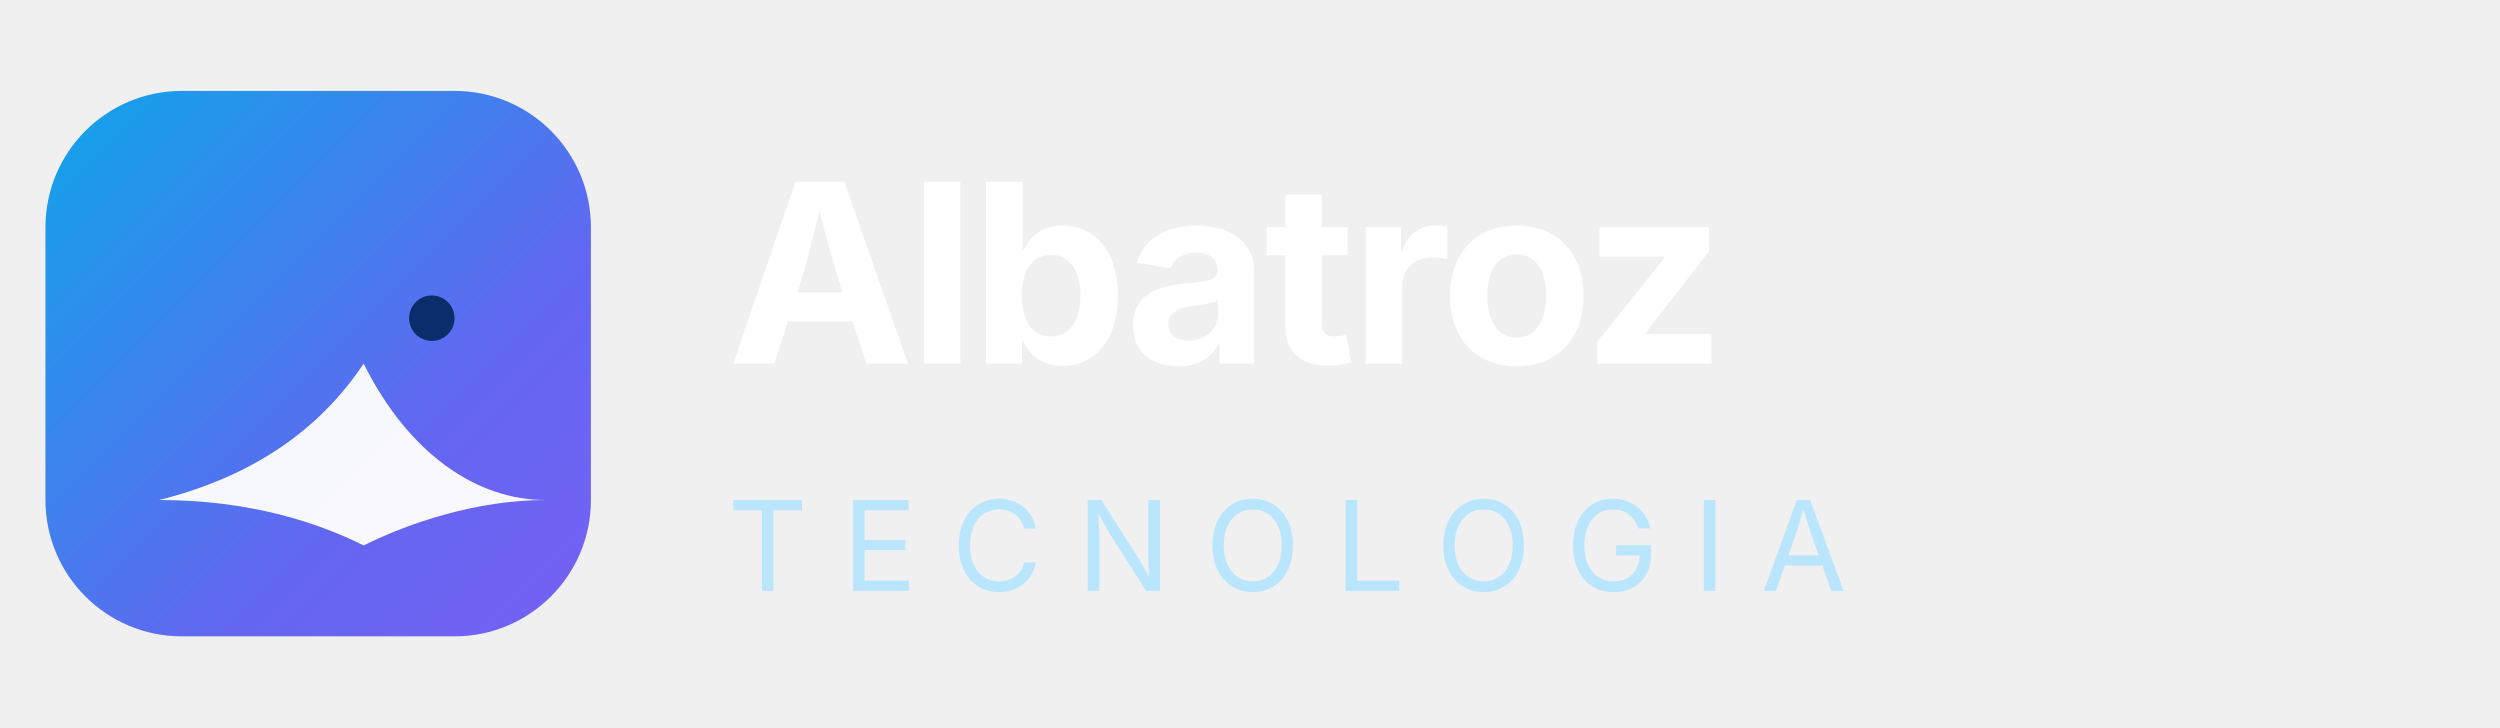
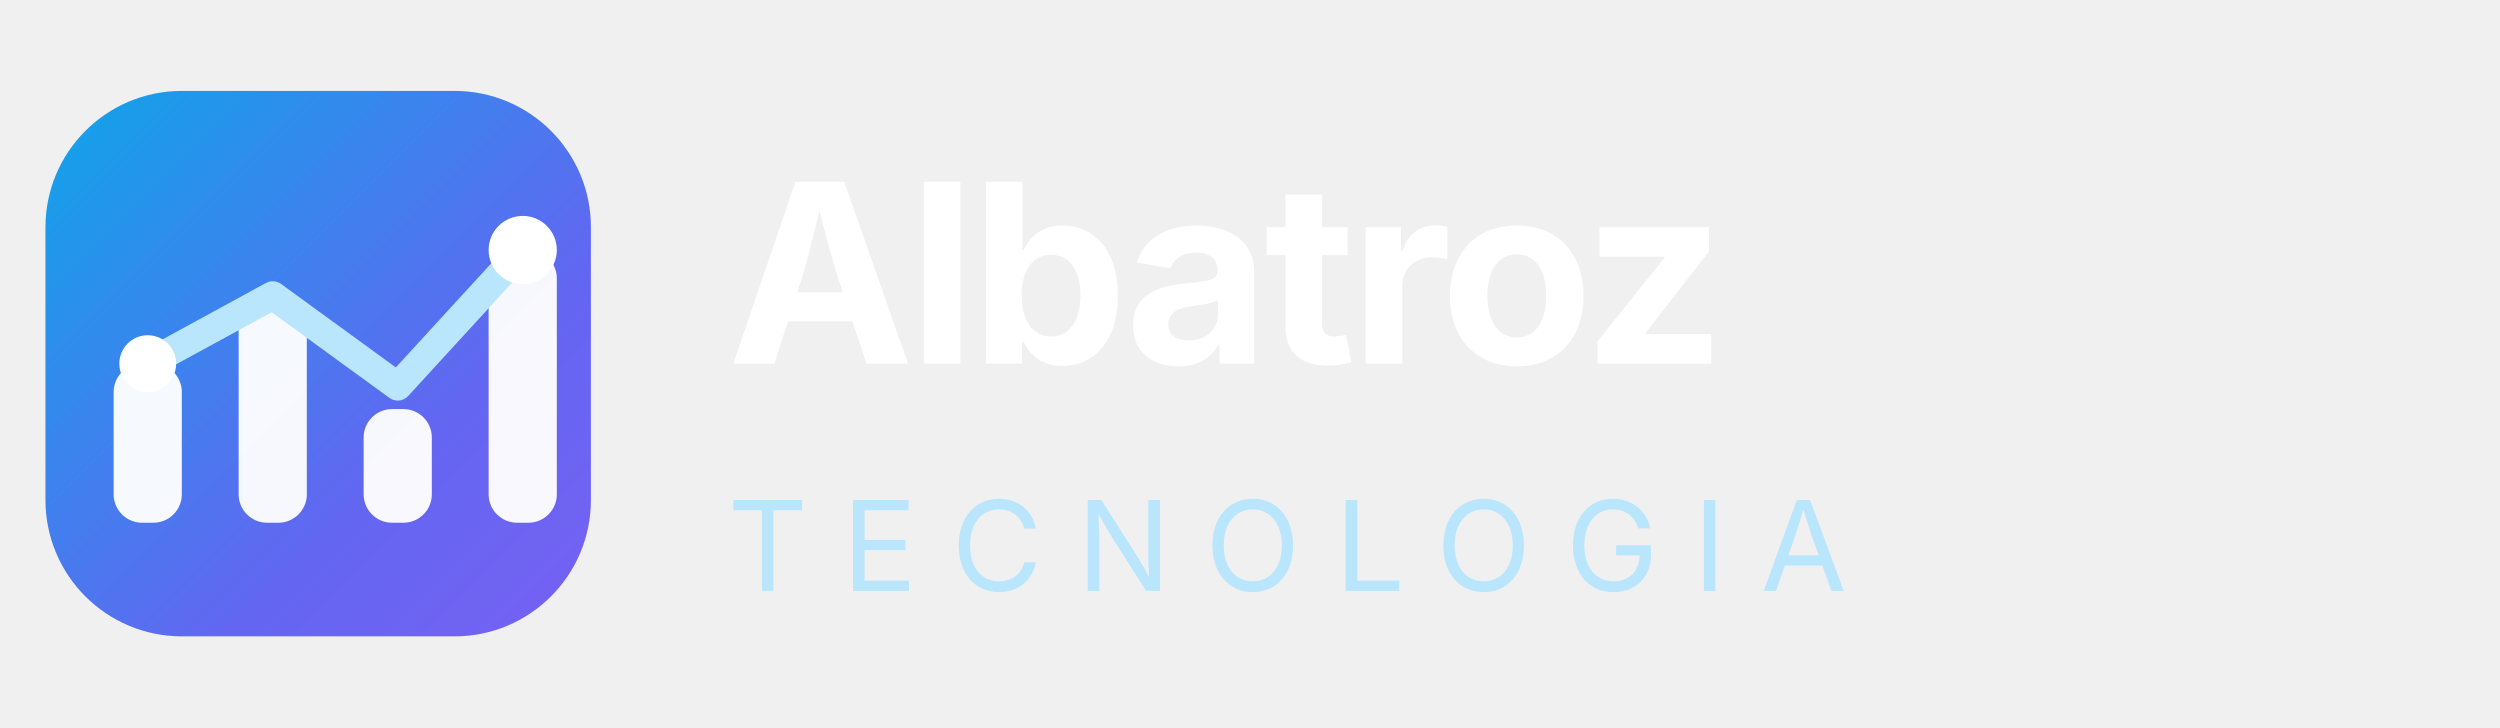
<svg xmlns="http://www.w3.org/2000/svg" viewBox="0 0 220 64" fill="none">
  <defs>
    <linearGradient id="lg" x1="0" y1="0" x2="64" y2="64" gradientUnits="userSpaceOnUse">
      <stop offset="0%" stop-color="#0EA5E9" />
      <stop offset="50%" stop-color="#6366F1" />
      <stop offset="100%" stop-color="#8B5CF6" />
    </linearGradient>
  </defs>
  <g transform="translate(4 8)">
    <rect width="48" height="48" rx="12" fill="url(#lg)" />
-     <path d="M10 36c8-2 14-6 18-12 4 8 10 12 16 12-6 0-12 2-16 4-4-2-10-4-18-4z" fill="white" fill-opacity="0.95" />
-     <circle cx="34" cy="20" r="2" fill="#0C2D6B" />
+     <rect x="6" y="24" width="6" height="14" rx="2.5" fill="white" fill-opacity="0.95" />
+     <rect x="17" y="18" width="6" height="20" rx="2.5" fill="white" fill-opacity="0.95" />
+     <rect x="28" y="28" width="6" height="10" rx="2.5" fill="white" fill-opacity="0.95" />
+     <rect x="39" y="14" width="6" height="24" rx="2.5" fill="white" fill-opacity="0.95" />
+     <polyline points="9,24 20,18 31,26 42,14" fill="none" stroke="#BAE6FD" stroke-width="2.5" stroke-linecap="round" stroke-linejoin="round" />
+     <circle cx="9" cy="24" r="2.5" fill="white" />
+     <circle cx="42" cy="14" r="3" fill="white" />
  </g>
  <g transform="translate(64 0)" fill="currentColor" style="color:#ffffff">
    <text x="0" y="32" font-family="Inter, system-ui, sans-serif" font-size="22" font-weight="700" letter-spacing="-0.5" fill="#ffffff">Albatroz</text>
    <text x="0" y="52" font-family="Inter, system-ui, sans-serif" font-size="11" letter-spacing="3" fill="#BAE6FD">TECNOLOGIA</text>
  </g>
</svg>
